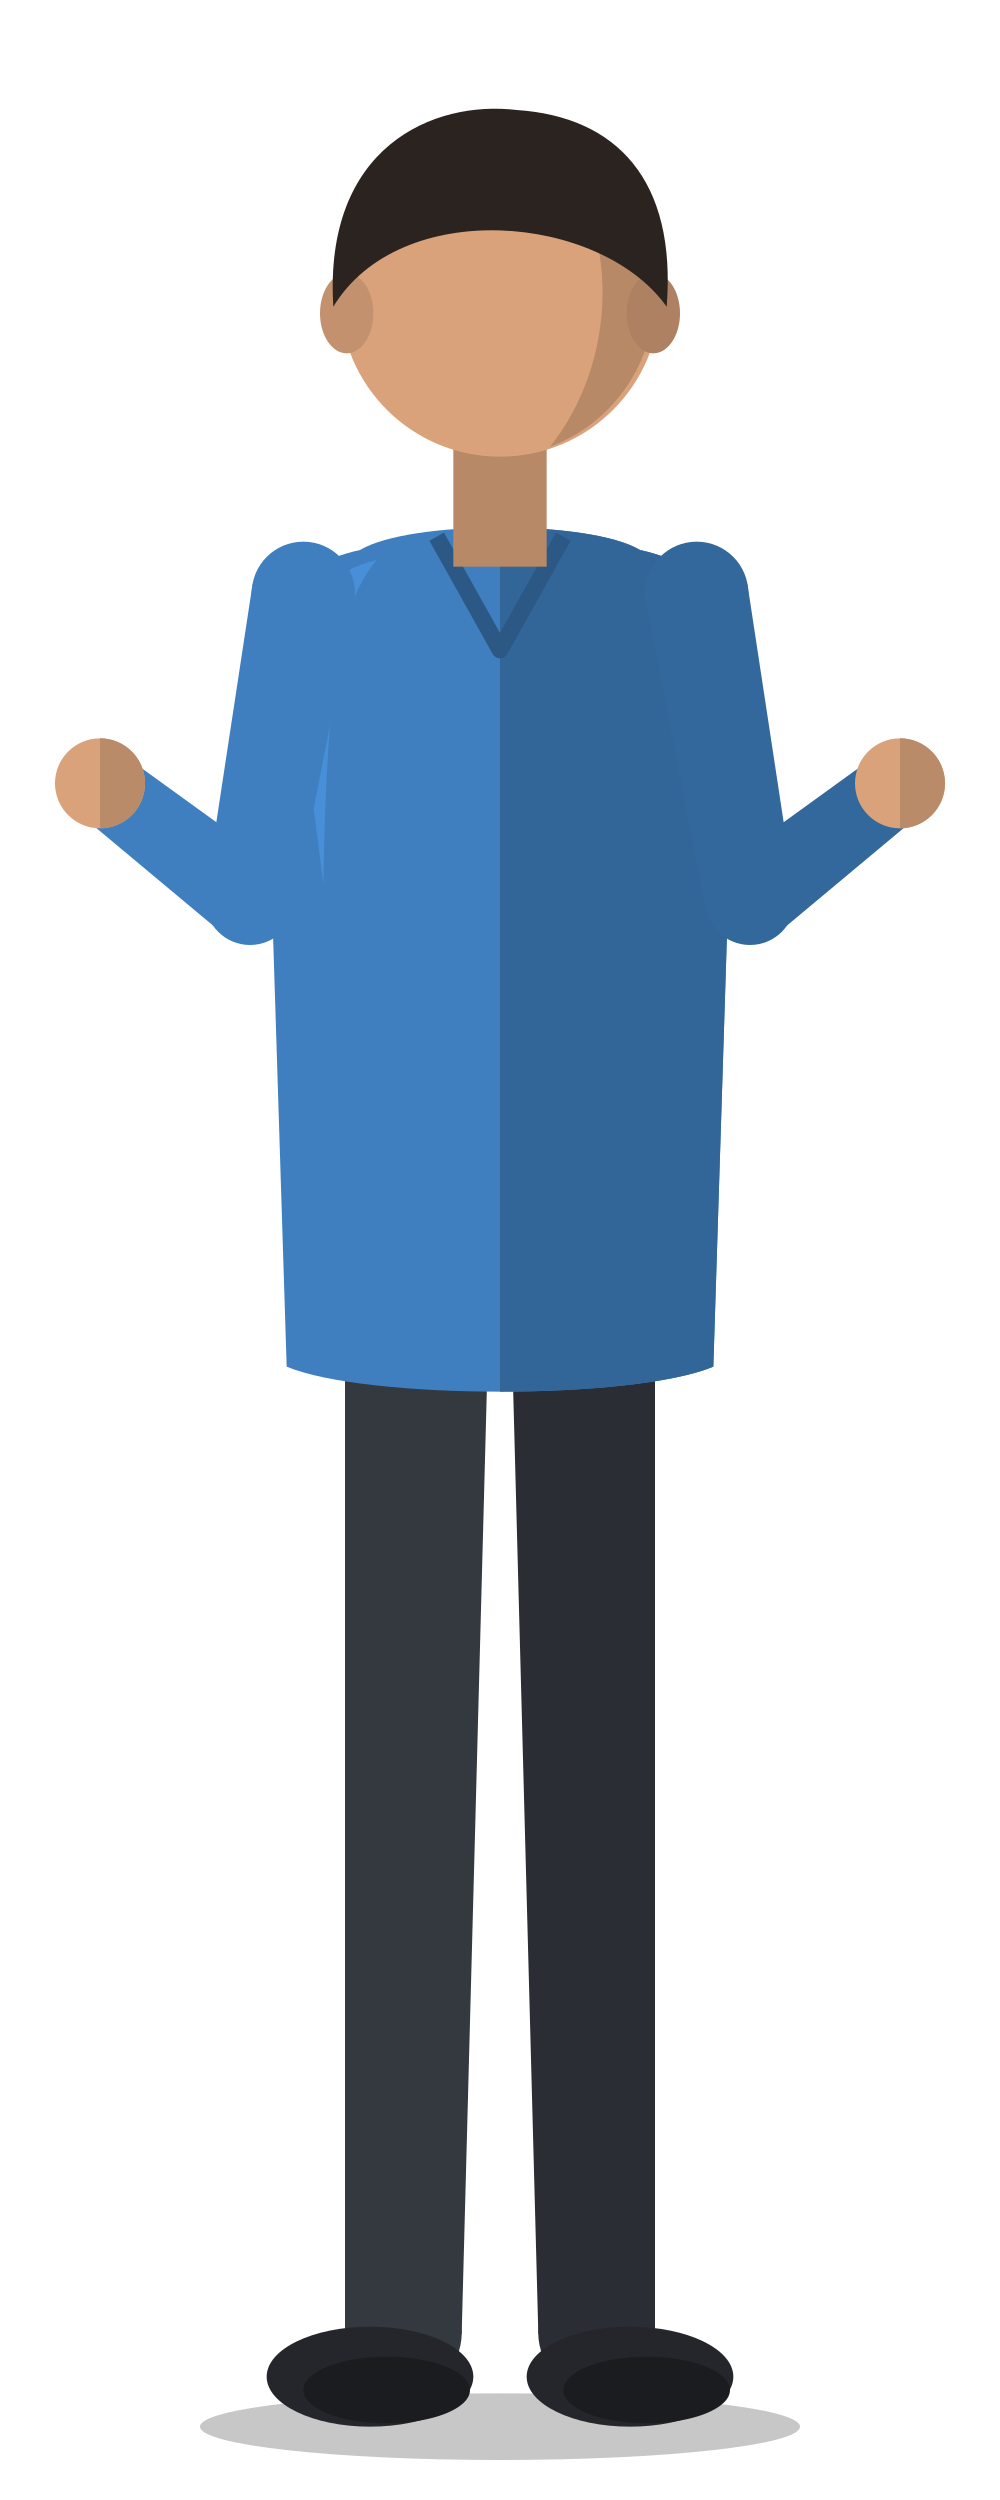
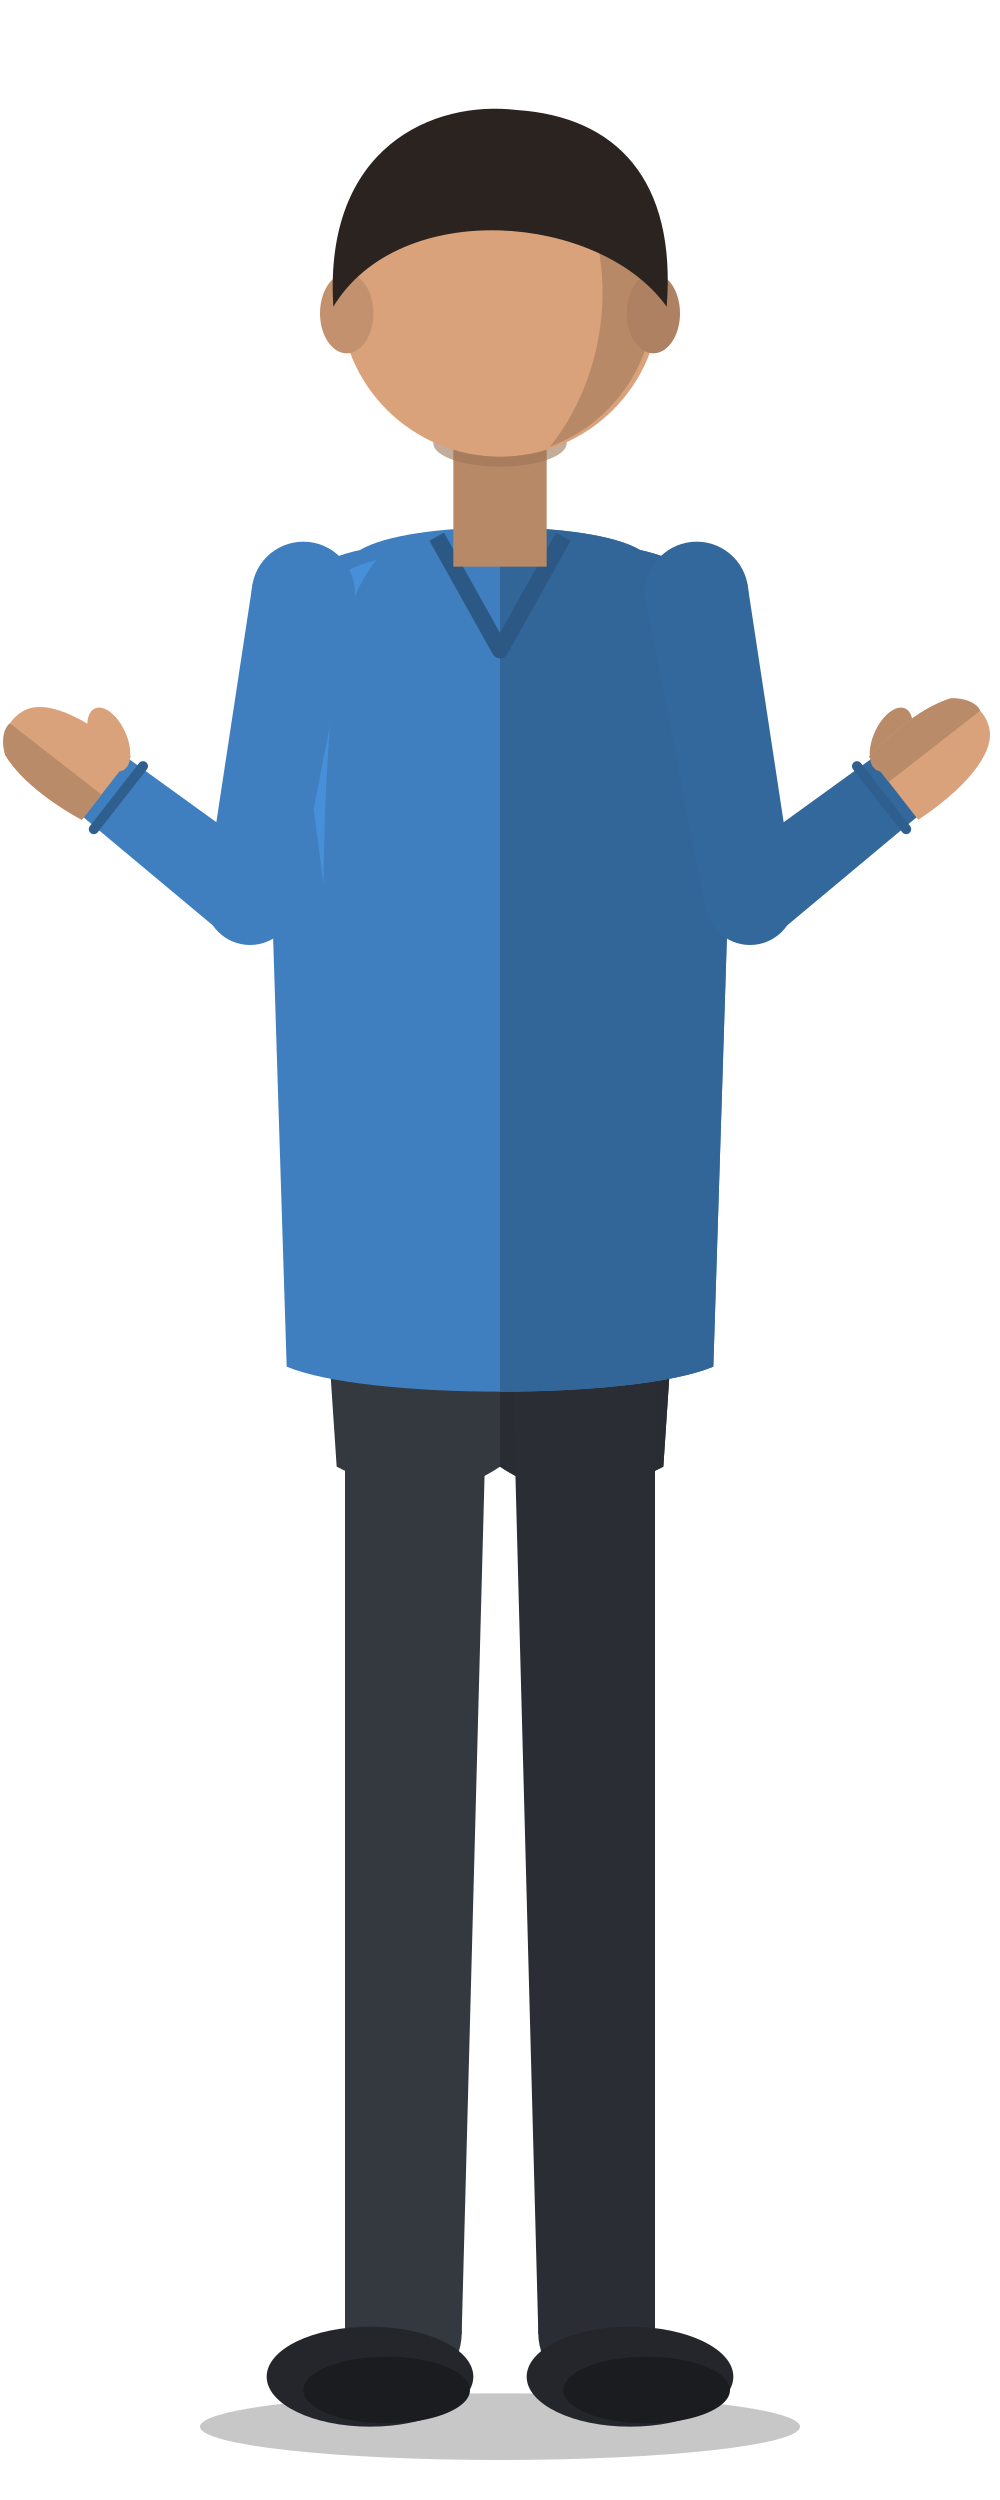
<svg xmlns="http://www.w3.org/2000/svg" viewBox="0 0 600 1500" width="600" height="1500">
  <defs>
    <clipPath id="x1">
+       <path d="M196,790 L404,790 L398,880 C360,900 330,900 300,880 C270,900 240,900 202,880 Z" />
+     </clipPath>
+     <clipPath id="x2">
      <path d="M216,330 C246,312 354,312 384,330 C430,340 446,370 440,440 L428,820 C380,840 220,840 172,820 L160,440 C154,370 170,340 216,330 Z" />
    </clipPath>
  </defs>
  <ellipse cx="300" cy="1456" rx="180" ry="20" fill="#000" opacity="0.22" />
  <g transform="translate(300,0) scale(1.000,1) translate(-300,0)">
+     <path d="M196,790 L404,790 L398,880 C360,900 330,900 300,880 C270,900 240,900 202,880 Z" fill="#34383f" />
+     <rect x="300" y="0" width="600" height="1500" fill="#292c32" clip-path="url(#x1)" />
    <g transform="translate(250,800) scale(1,1) translate(-250,-800)">
      <path d="M207.0,799.4 L207.0,1399.5 L277.0,1400.5 L293.0,800.6 Z" fill="#34383f" />
      <circle cx="250" cy="800" r="43.0" fill="#34383f" />
      <circle cx="242" cy="1400" r="35.0" fill="#34383f" />
      <ellipse cx="222" cy="1426" rx="62" ry="30" fill="#25262b" />
      <ellipse cx="232" cy="1434" rx="50" ry="20" fill="#1b1c20" />
    </g>
    <g transform="translate(350,800) scale(1,1) translate(-350,-800)">
      <path d="M307.0,800.6 L323.0,1400.5 L393.0,1399.5 L393.0,799.4 Z" fill="#2a2d33" />
      <circle cx="350" cy="800" r="43.0" fill="#2a2d33" />
      <circle cx="358" cy="1400" r="35.0" fill="#2a2d33" />
      <ellipse cx="378" cy="1426" rx="62" ry="30" fill="#25262b" />
      <ellipse cx="388" cy="1434" rx="50" ry="20" fill="#1b1c20" />
    </g>
    <path d="M216,330 C246,312 354,312 384,330 C430,340 446,370 440,440 L428,820 C380,840 220,840 172,820 L160,440 C154,370 170,340 216,330 Z" fill="#3f7fbf" />
-     <rect x="300" y="0" width="600" height="1500" fill="#326598" clip-path="url(#x1)" />
-     <path d="M176,390 C182,360 200,342 226,336 C206,360 196,400 194,530 Z" fill="#4790d9" clip-path="url(#x1)" />
+     <rect x="300" y="0" width="600" height="1500" fill="#326598" clip-path="url(#x2)" />
+     <path d="M176,390 C182,360 200,342 226,336 C206,360 196,400 194,530 Z" fill="#4790d9" clip-path="url(#x2)" />
    <path d="M262,322 L300,390 L338,322" fill="none" stroke="#2c5885" stroke-width="10" stroke-linejoin="round" />
  </g>
+   <g transform="rotate(0 300 238)" />
  <rect x="272" y="240" width="56" height="100" fill="#b88967" />
+   <ellipse cx="300" cy="266" rx="40" ry="14" fill="#9c7457" opacity="0.6" />
  <g transform="rotate(0 300 238)">
    <circle cx="300" cy="178" r="96" fill="#d9a27a" />
    <path d="M330,88 A96,96 0 0 1 330,268 C370,218 374,138 330,88 Z" fill="#b88967" />
    <ellipse cx="208" cy="188" rx="16" ry="24" fill="#c3916d" />
    <ellipse cx="392" cy="188" rx="16" ry="24" fill="#ad8161" />
    <path d="M200,184 C194,88 260,60 310,66 C370,70 406,108 400,184 C360,128 240,118 200,184 Z" fill="#2a2320" />
  </g>
  <g transform="translate(300,0) scale(1.000,1) translate(-300,0)">
    <path d="M151.5,350.7 L123.4,535.4 L176.6,544.6 L212.5,361.3 Z" fill="#3f7fbf" />
    <circle cx="182" cy="356" r="31.0" fill="#3f7fbf" />
    <circle cx="150" cy="540" r="27.0" fill="#3f7fbf" />
    <path d="M166.0,519.5 L73.5,452.6 L46.5,487.4 L134.0,560.5 Z" fill="#3f7fbf" />
    <circle cx="150" cy="540" r="26.0" fill="#3f7fbf" />
    <circle cx="60" cy="470" r="22.0" fill="#3f7fbf" />
-     <circle cx="60" cy="470" r="27" fill="#d9a27a" />
-     <path d="M60,443 A27,27 0 0 1 60,497 Z" fill="#ba8b68" />
+     <path d="M85.8,459.7 L56.3,497.5" stroke="#2f5f8f" stroke-width="6" stroke-linecap="round" />
+     <g transform="translate(60.0,470.0) rotate(127.9) scale(1.2)">
+       <ellipse cx="-20" cy="10" rx="9" ry="17" fill="#d9a27a" transform="rotate(28 -20 10)" />
+       <path d="M-20,-4 C-22,22 -18,46 -6,52 C2,56 12,54 18,46 C24,30 22,8 20,-4 Z" fill="#d9a27a" />
+       <path d="M4,-4 L20,-4 C22,8 24,30 18,46 C14,52 8,55 4,54 Z" fill="#ba8b68" />
+     </g>
    <path d="M387.5,361.3 L423.4,544.6 L476.6,535.4 L448.5,350.7 Z" fill="#33689c" />
    <circle cx="418" cy="356" r="31.0" fill="#33689c" />
    <circle cx="450" cy="540" r="27.0" fill="#33689c" />
    <path d="M466.0,560.5 L553.5,487.4 L526.5,452.6 L434.0,519.5 Z" fill="#33689c" />
    <circle cx="450" cy="540" r="26.0" fill="#33689c" />
    <circle cx="540" cy="470" r="22.0" fill="#33689c" />
-     <circle cx="540" cy="470" r="27" fill="#d9a27a" />
-     <path d="M540,443 A27,27 0 0 1 540,497 Z" fill="#ba8b68" />
+     <path d="M543.7,497.5 L514.2,459.7" stroke="#2f5f8f" stroke-width="6" stroke-linecap="round" />
+     <g transform="translate(540.0,470.0) rotate(-127.9) scale(1.2)">
+       <ellipse cx="20" cy="10" rx="9" ry="17" fill="#ba8b68" transform="rotate(-28 20 10)" />
+       <path d="M-20,-4 C-22,22 -18,46 -6,52 C2,56 12,54 18,46 C24,30 22,8 20,-4 Z" fill="#d9a27a" />
+       <path d="M4,-4 L20,-4 C22,8 24,30 18,46 C14,52 8,55 4,54 Z" fill="#ba8b68" />
+     </g>
  </g>
</svg>
